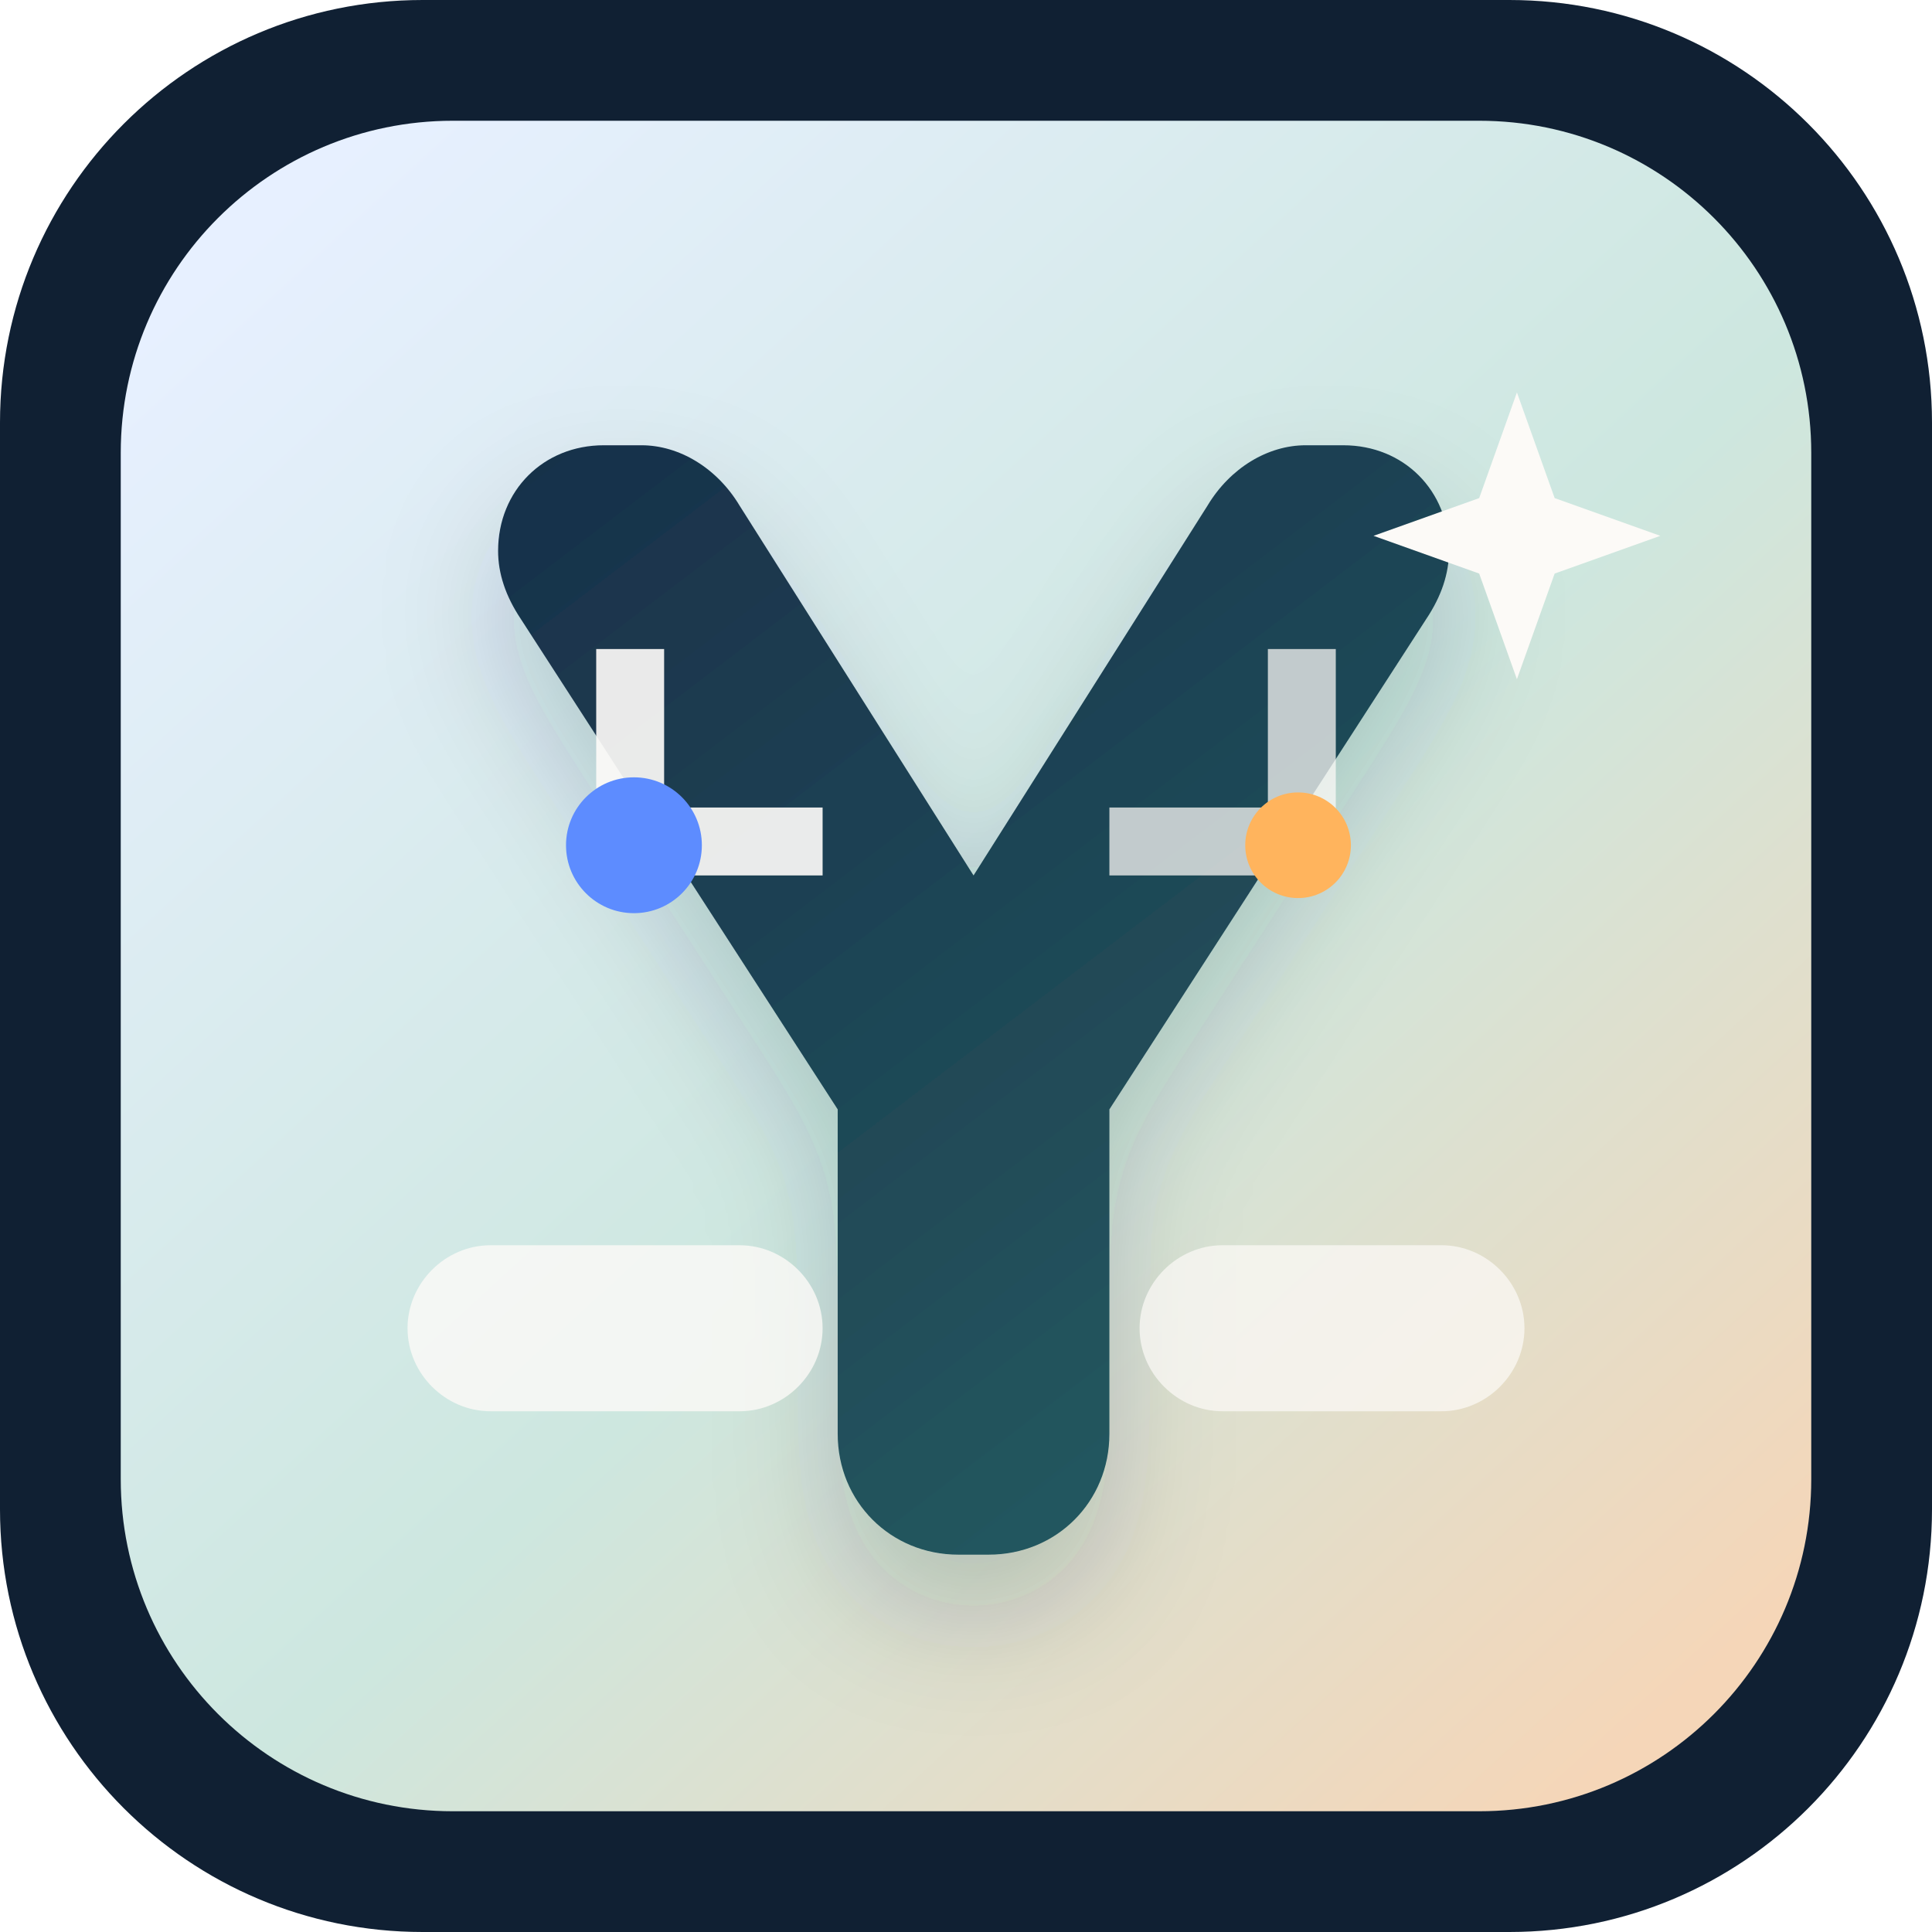
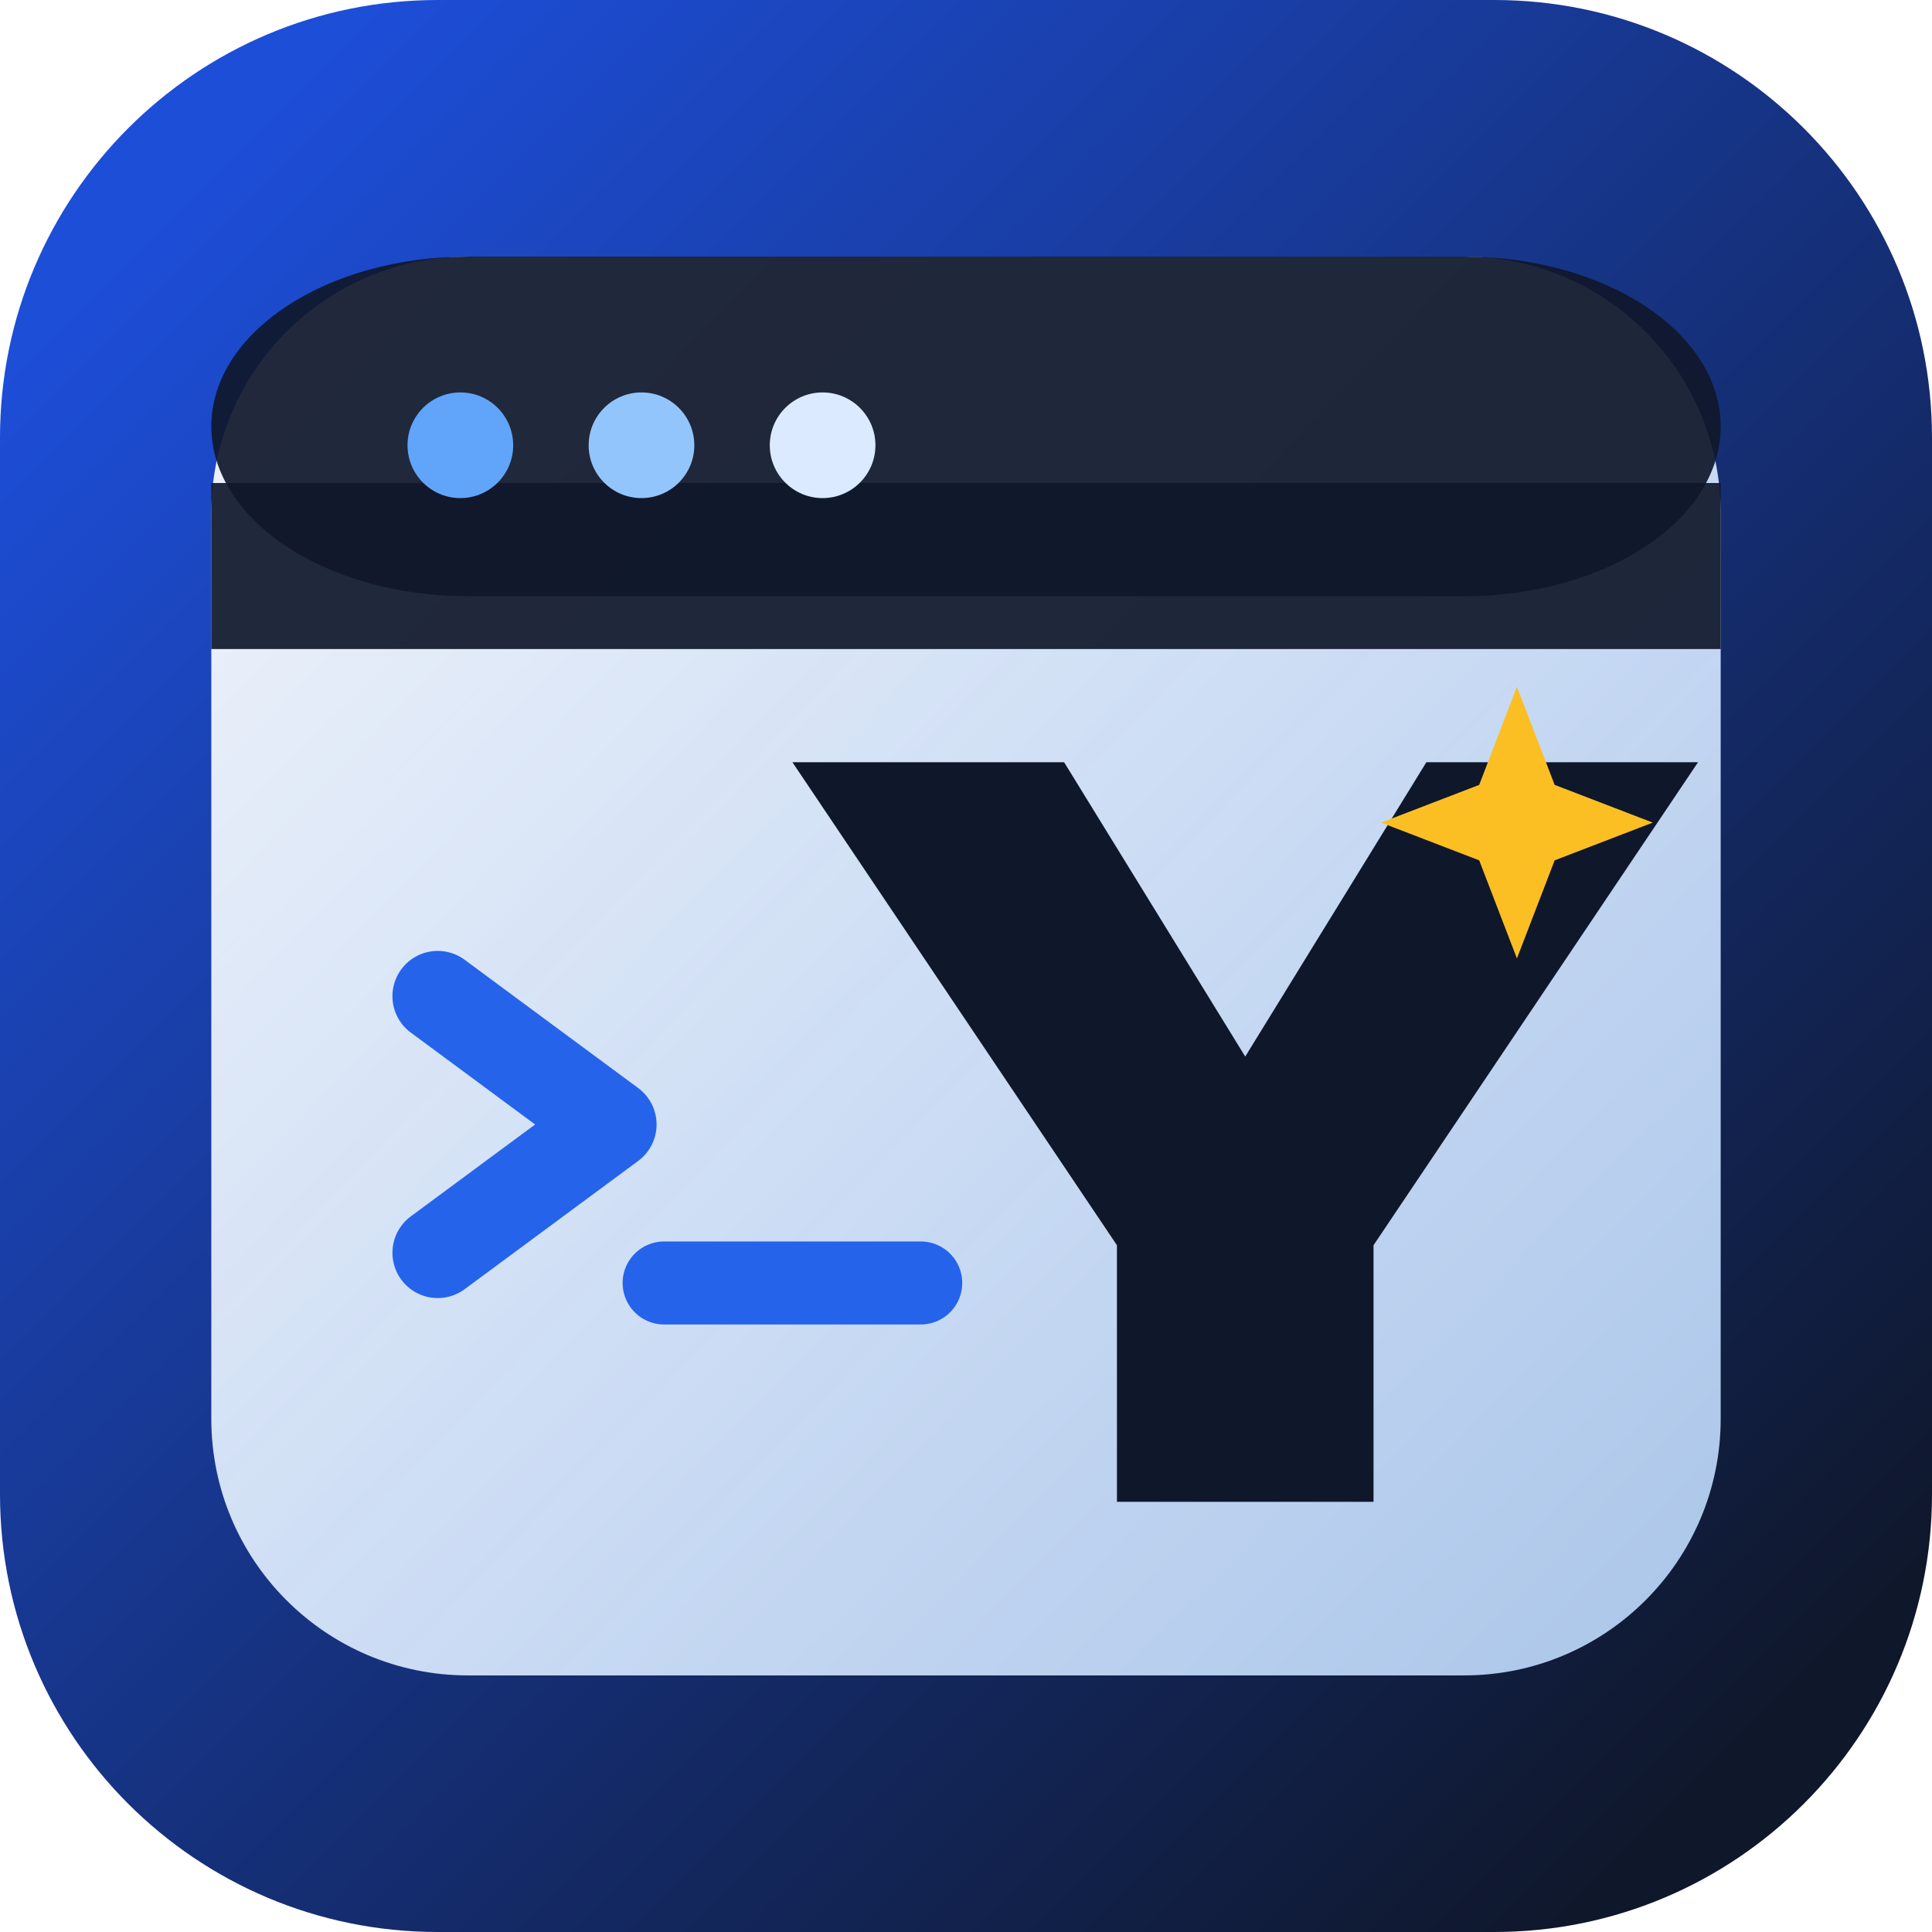
- <svg xmlns="http://www.w3.org/2000/svg" viewBox="0 0 256 256" role="img" aria-labelledby="title desc">
+ <svg xmlns="http://www.w3.org/2000/svg" viewBox="0 0 256 256">
  <defs>
-     <linearGradient id="bg" x1="36" y1="28" x2="220" y2="228" gradientUnits="userSpaceOnUse">
-       <stop offset="0" stop-color="#E7F0FF" />
-       <stop offset="0.55" stop-color="#CDE7DF" />
-       <stop offset="1" stop-color="#F5D6B8" />
+     <linearGradient id="bg" x1="24" y1="24" x2="232" y2="232" gradientUnits="userSpaceOnUse">
+       <stop offset="0" stop-color="#1D4ED8" />
+       <stop offset="1" stop-color="#0F172A" />
    </linearGradient>
-     <linearGradient id="yMark" x1="72" y1="58" x2="184" y2="205" gradientUnits="userSpaceOnUse">
-       <stop offset="0" stop-color="#18304A" />
-       <stop offset="1" stop-color="#265E62" />
+     <linearGradient id="panel" x1="38" y1="40" x2="218" y2="214" gradientUnits="userSpaceOnUse">
+       <stop offset="0" stop-color="#F8FAFC" stop-opacity=".96" />
+       <stop offset="1" stop-color="#BFDBFE" stop-opacity=".9" />
    </linearGradient>
-     <filter id="softShadow" x="-20%" y="-20%" width="140%" height="140%">
-       <feDropShadow dx="0" dy="8" stdDeviation="8" flood-color="#142338" flood-opacity="0.18" />
-     </filter>
  </defs>
-   <rect width="256" height="256" rx="56" fill="#102033" />
-   <rect x="16" y="16" width="224" height="224" rx="44" fill="url(#bg)" />
-   <path d="M66 73c0-8 6-14 14-14h5c5 0 10 3 13 8l31 49 31-49c3-5 8-8 13-8h5c8 0 14 6 14 14 0 3-1 6-3 9l-42 65v43c0 9-7 16-16 16h-4c-9 0-16-7-16-16v-43L69 82c-2-3-3-6-3-9Z" fill="url(#yMark)" filter="url(#softShadow)" />
-   <path d="M88 86h-9v30h30v-9H88V86Z" fill="#FCFAF7" opacity="0.92" />
-   <path d="M177 86h-9v21h-21v9h30V86Z" fill="#FCFAF7" opacity="0.74" />
-   <circle cx="84" cy="112" r="9" fill="#5D8CFF" />
-   <circle cx="172" cy="112" r="7" fill="#FFB45D" />
-   <path d="M201 52l5 14 14 5-14 5-5 14-5-14-14-5 14-5 5-14Z" fill="#FCFAF7" />
-   <path d="M54 176c0-6 5-11 11-11h33c6 0 11 5 11 11s-5 11-11 11H65c-6 0-11-5-11-11Z" fill="#FCFAF7" opacity="0.8" />
-   <path d="M151 176c0-6 5-11 11-11h29c6 0 11 5 11 11s-5 11-11 11h-29c-6 0-11-5-11-11Z" fill="#FCFAF7" opacity="0.72" />
+   <rect width="256" height="256" rx="58" fill="url(#bg)" />
+   <rect x="28" y="34" width="200" height="188" rx="34" fill="url(#panel)" />
+   <rect x="28" y="34" width="200" height="45" rx="34" fill="#0F172A" opacity=".92" />
+   <path d="M28 64h200v22H28z" fill="#0F172A" opacity=".92" />
+   <circle cx="61" cy="59" r="7" fill="#60A5FA" />
+   <circle cx="85" cy="59" r="7" fill="#93C5FD" />
+   <circle cx="109" cy="59" r="7" fill="#DBEAFE" />
+   <path d="M105 101h36l24 39 24-39h36l-43 64v34h-34v-34l-43-64z" fill="#0F172A" />
+   <path d="M58 132l23 17-23 17" fill="none" stroke="#2563EB" stroke-width="12" stroke-linecap="round" stroke-linejoin="round" />
+   <path d="M88 170h34" stroke="#2563EB" stroke-width="11" stroke-linecap="round" />
+   <path d="M201 91l5 13 13 5-13 5-5 13-5-13-13-5 13-5 5-13z" fill="#FBBF24" />
</svg>
